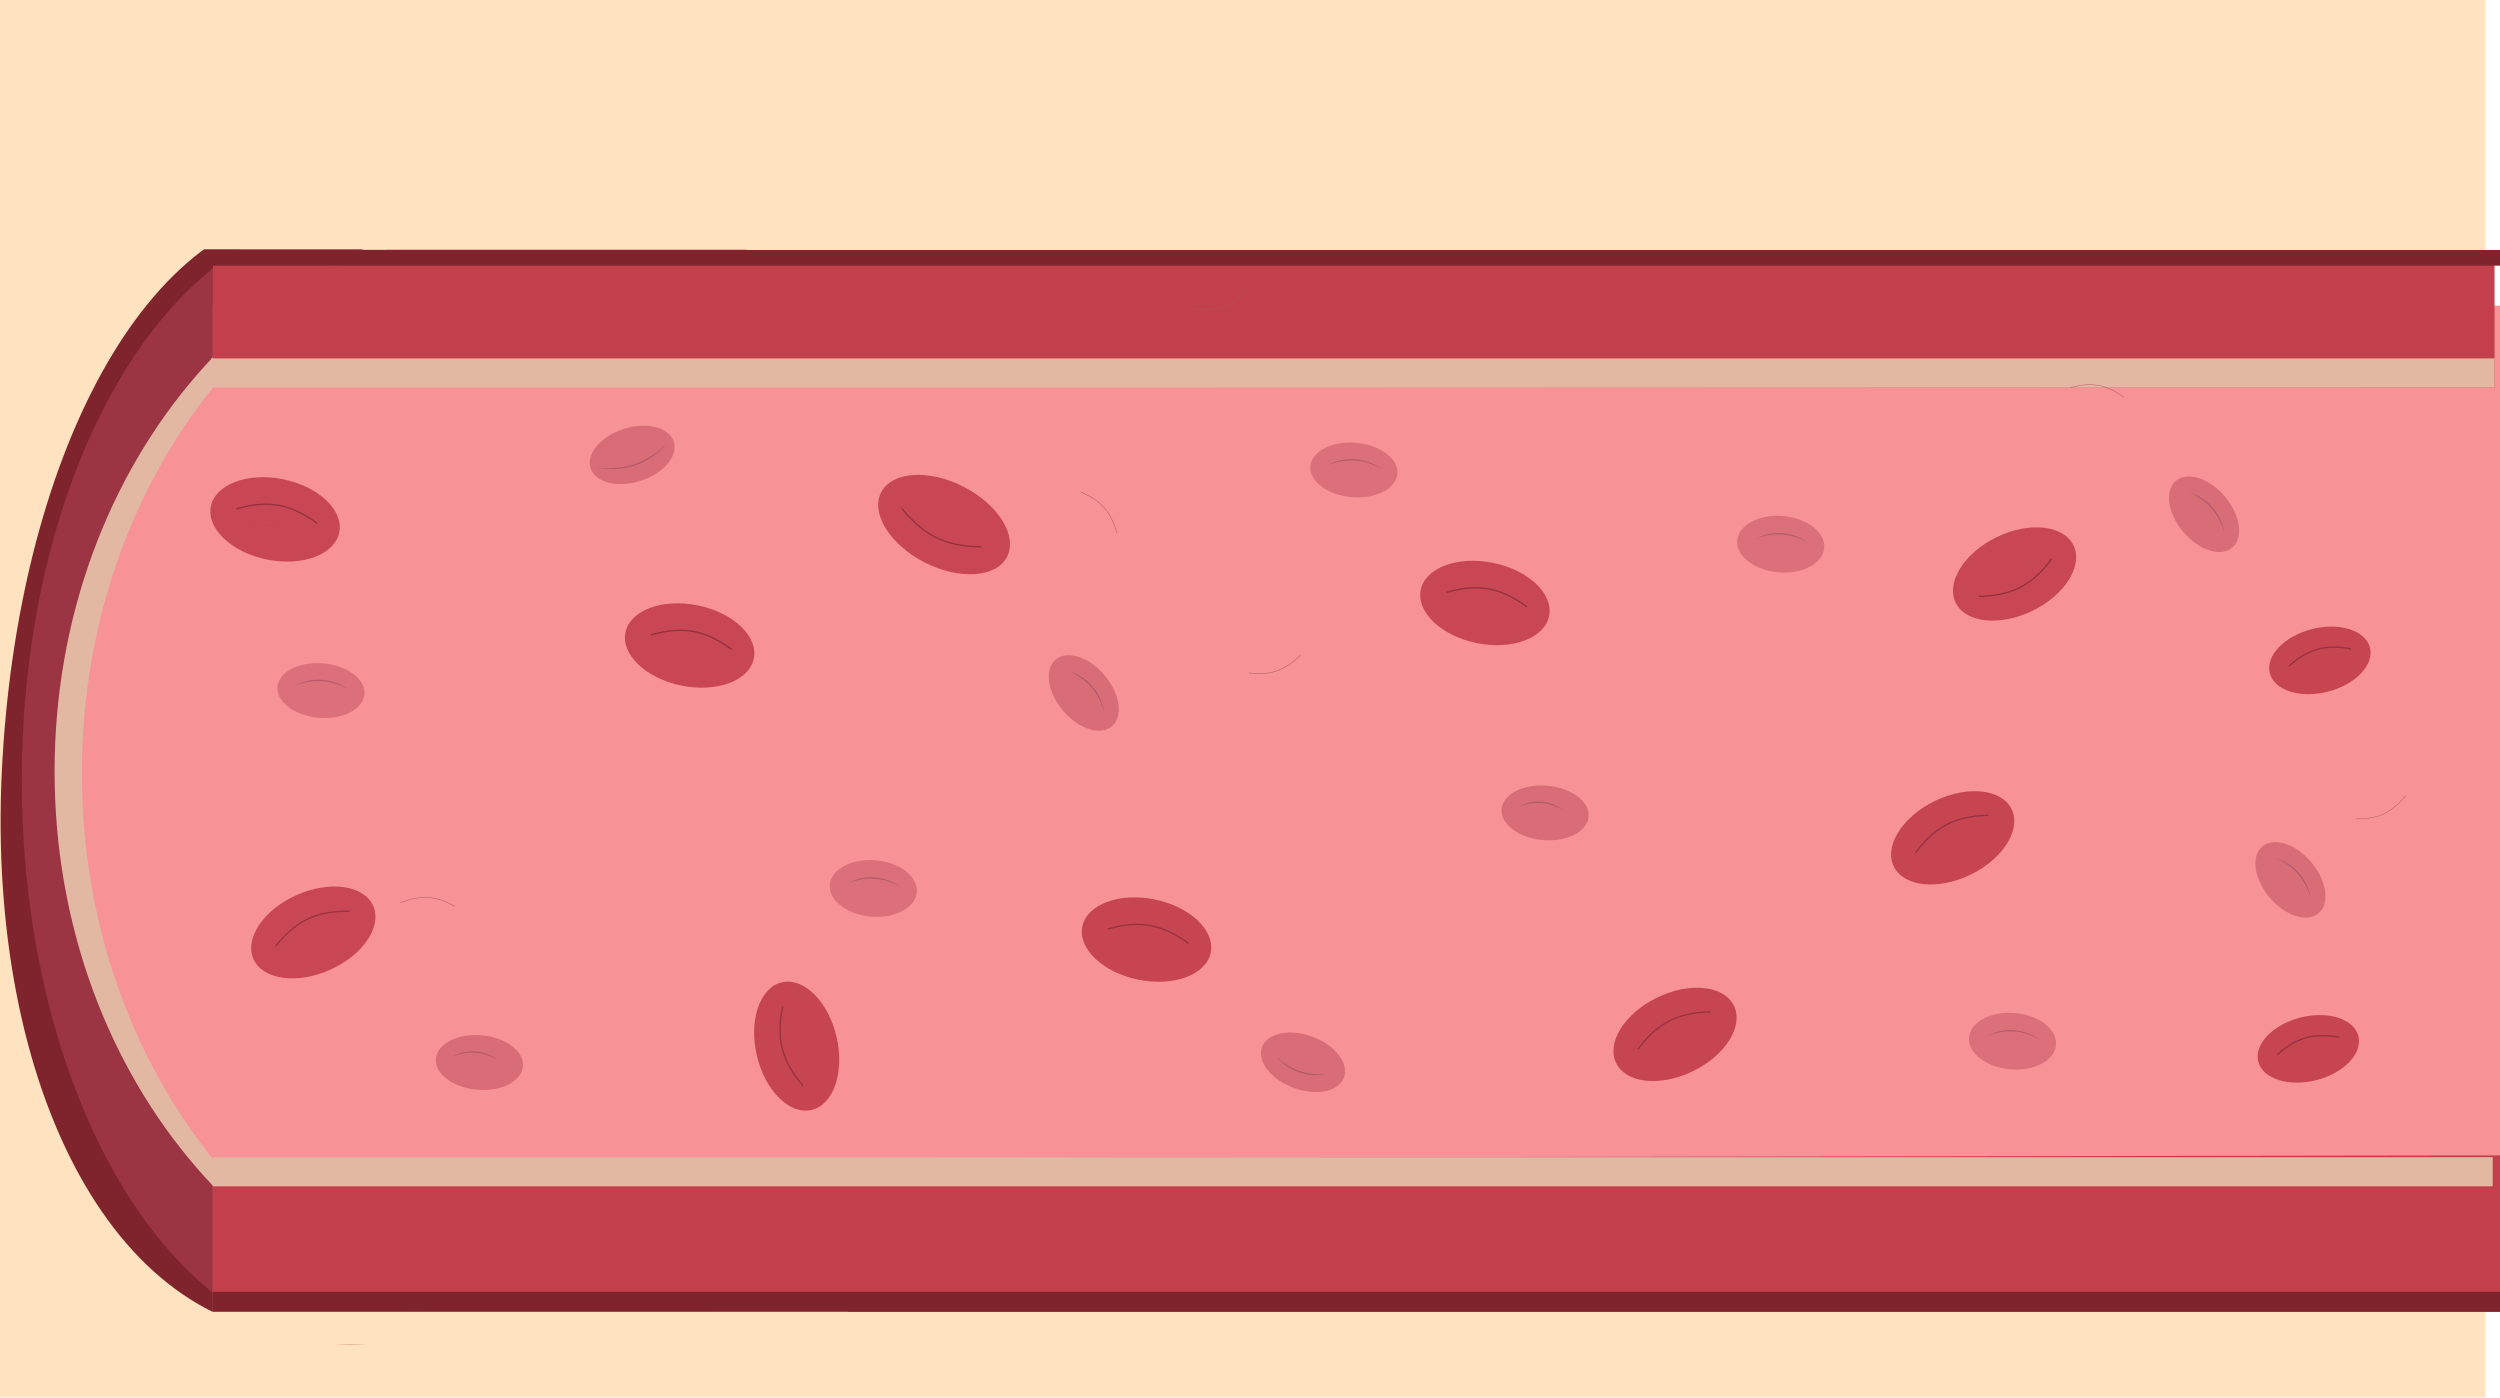
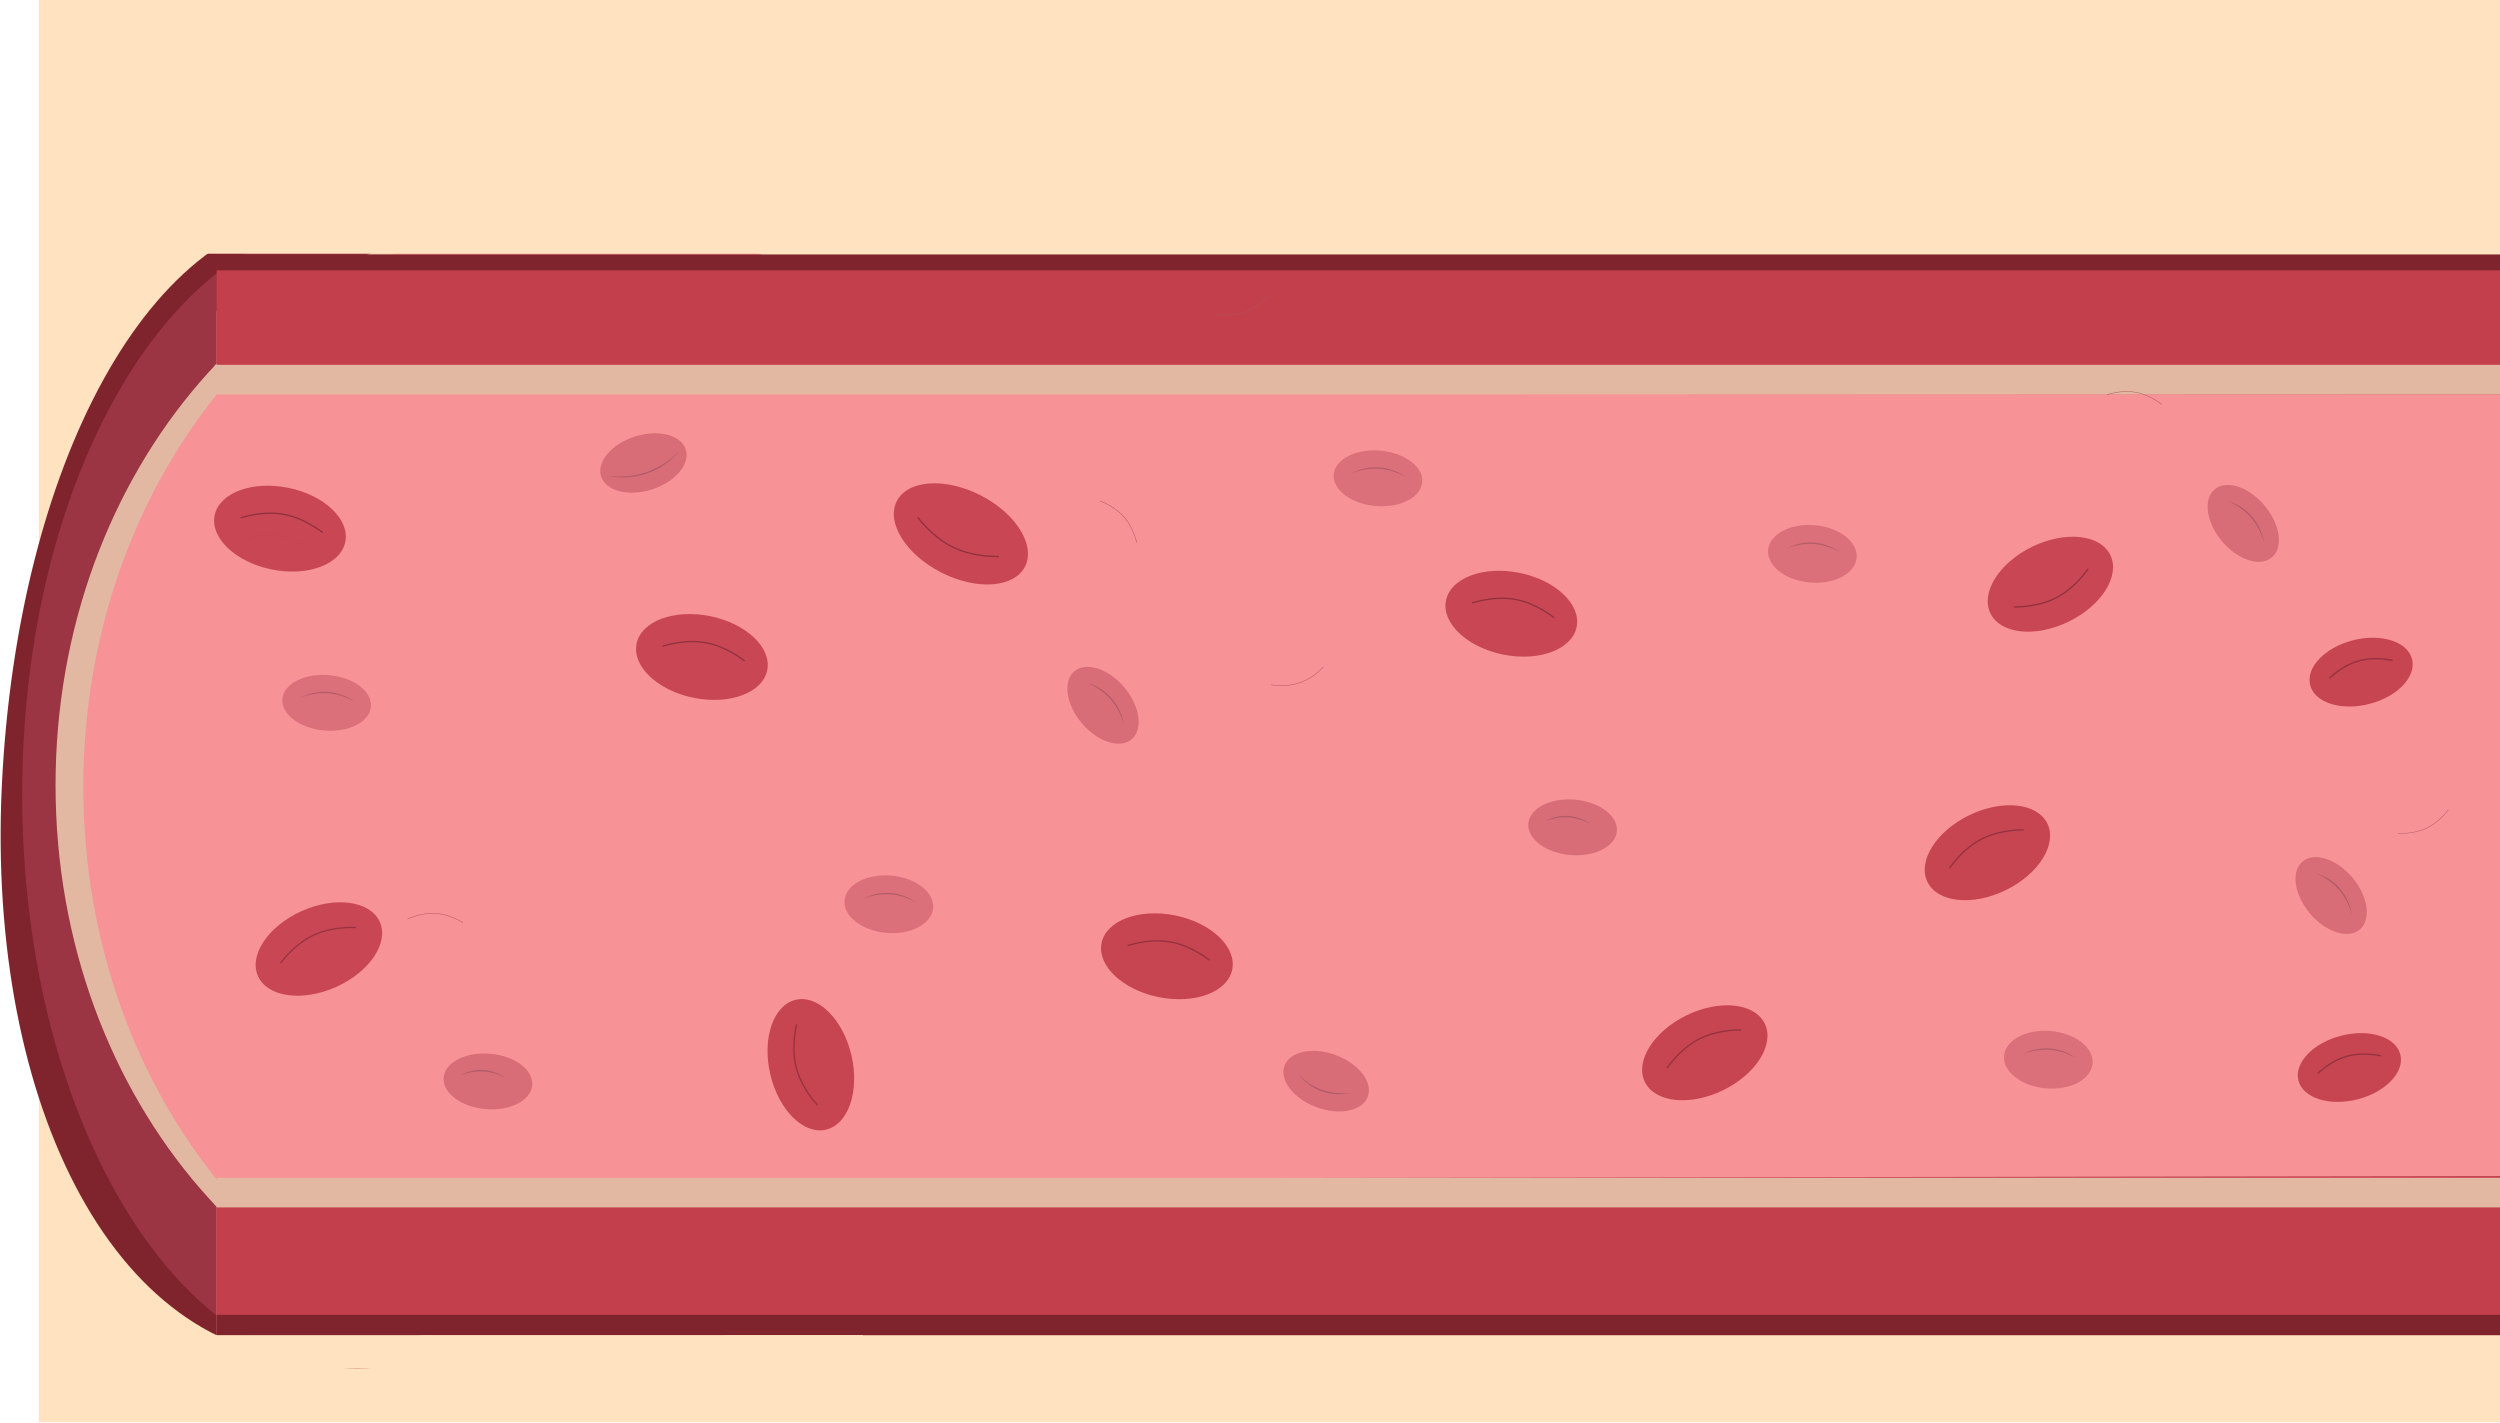
- <svg xmlns="http://www.w3.org/2000/svg" id="Layer_2" data-name="Layer 2" viewBox="0 0 1374 768">
+ <svg xmlns="http://www.w3.org/2000/svg" id="Layer_2" data-name="Layer 2" viewBox="0 0 1350 768">
  <defs>
    <style>
      .cls-1, .cls-2, .cls-3, .cls-4, .cls-5, .cls-6 {
        fill: none;
        stroke-miterlimit: 10;
      }

      .cls-1, .cls-3, .cls-5 {
        stroke: #a85460;
        stroke-width: .25px;
      }

      .cls-1, .cls-4, .cls-7 {
        opacity: .94;
      }

      .cls-8 {
        fill: #f79297;
      }

      .cls-9 {
        fill: #ffe2c0;
      }

      .cls-10 {
        fill: #7f242d;
      }

      .cls-11, .cls-12, .cls-7 {
        fill: #c43f4c;
      }

      .cls-13 {
        fill: #af5b68;
      }

      .cls-14 {
        fill: #d86c77;
      }

      .cls-15 {
        fill: #e2b8a3;
      }

      .cls-16 {
        fill: #9b3543;
      }

      .cls-2, .cls-4, .cls-6 {
        stroke: #93313f;
        stroke-width: .75px;
      }

      .cls-3, .cls-17, .cls-12, .cls-6 {
        opacity: .9;
      }
    </style>
  </defs>
  <g id="Layer_7" data-name="Layer 7">
-     <rect class="cls-9" x="0" y="0" width="1366" height="768" transform="translate(1366 768) rotate(-180)" />
+     <rect class="cls-9" x="0" y="0" width="1345" height="768" transform="translate(1366 768) rotate(-180)" />
  </g>
  <g id="Layer_8" data-name="Layer 8">
    <g>
      <path class="cls-10" d="M1,424C9.21,252.99,80.25,114,178,114c97.75,0,177,138.79,177,310,0,171.21-79.31,306.46-177,310C63.52,738.15-7.32,597.27,1,424Z" />
      <ellipse class="cls-16" cx="193" cy="429" rx="181" ry="310" />
      <ellipse class="cls-15" cx="296.5" cy="424" rx="266.5" ry="308" />
      <path class="cls-15" d="M124.65,650.23c1.93,0,1.93-3,0-3s-1.93,3,0,3h0Z" />
      <path class="cls-15" d="M119.11,648.95v-5.21c0-.78-.69-1.54-1.5-1.5s-1.5,.66-1.5,1.5v5.21c0,.78,.69,1.54,1.5,1.5s1.5-.66,1.5-1.5h0Z" />
      <path class="cls-15" d="M118.66,649.55c.08-3.75,.23-7.5,.45-11.24,.05-.81-.72-1.5-1.5-1.5-.85,0-1.45,.69-1.5,1.5-.22,3.74-.37,7.49-.45,11.24-.02,.81,.7,1.5,1.5,1.5s1.48-.69,1.5-1.5h0Z" />
      <rect class="cls-8" x="117" y="168" width="1257" height="553" />
      <ellipse class="cls-8" cx="311.5" cy="425" rx="266.5" ry="310" />
      <path class="cls-8" d="M1313.83,406.75c.93-15.73,1.86-31.47,2.8-47.2,.19-3.21-4.81-3.2-5,0-.93,15.73-1.86,31.47-2.8,47.2-.19,3.21,4.81,3.2,5,0h0Z" />
      <polygon class="cls-11" points="117 637 1374 635 1374 717 117 713 117 637" />
      <rect class="cls-10" x="117" y="710" width="1257" height="11" transform="translate(1491 1431) rotate(-180)" />
      <polygon class="cls-11" points="117 145.76 1371 144 1371 213 117 212.49 117 145.76" />
      <rect class="cls-10" x="116" y="137.41" width="1258" height="8.59" transform="translate(1490 283.41) rotate(-180)" />
      <rect class="cls-15" x="117" y="636" width="1253" height="16" transform="translate(1487 1288) rotate(-180)" />
      <rect class="cls-15" x="116" y="197" width="1255" height="16" transform="translate(1487 410) rotate(-180)" />
      <path class="cls-15" d="M119.35,650.28c-.44-3.93-.58-7.89-.4-11.84,.04-.81-.72-1.5-1.5-1.5-.84,0-1.46,.69-1.5,1.5-.18,3.95-.04,7.91,.4,11.84,.09,.8,.62,1.5,1.5,1.5,.74,0,1.59-.69,1.5-1.5h0Z" />
      <rect class="cls-9" x="50" y="721" width="416" height="18" transform="translate(516 1460) rotate(-180)" />
      <rect class="cls-9" x="45" y="101" width="404" height="36" transform="translate(494 238) rotate(-180)" />
    </g>
  </g>
  <g id="Layer_12" data-name="Layer 12">
    <path class="cls-5" d="M1167.36,218.42s-6.13-4.99-13.32-6.45-13.34,.35-16.22,1.13" />
    <path class="cls-5" d="M686.37,369.78s7.78,1.38,14.77-.84c6.99-2.22,11.48-6.79,13.62-8.87" />
    <path class="cls-3" d="M656.44,169.75s7.78,1.38,14.77-.84c6.99-2.22,11.48-6.79,13.62-8.87" />
    <path class="cls-5" d="M249.97,498.2s-6.65-4.26-13.96-4.9c-7.31-.64-13.21,1.86-15.98,2.95" />
    <path class="cls-3" d="M162.87,293.73s-6.65-4.26-13.96-4.9c-7.31-.64-13.21,1.86-15.98,2.95" />
    <path class="cls-1" d="M1295.04,450.01s7.89,.51,14.59-2.47c6.7-2.98,10.66-8.02,12.56-10.32" />
    <path class="cls-5" d="M613.82,293.01s-1.7-7.72-6.42-13.33-10.66-8.02-13.4-9.2" />
  </g>
  <g id="Layer_21" data-name="Layer 21">
    <g>
      <ellipse class="cls-7" cx="920.6" cy="568.47" rx="36" ry="22.5" transform="translate(-155.92 460) rotate(-25.94)" />
      <path class="cls-4" d="M940.19,556.16s-11.85-.35-21.74,4.46-15.57,12.58-18.29,16.13" />
    </g>
    <g>
      <ellipse class="cls-12" cx="816.15" cy="331.42" rx="22.5" ry="36" transform="translate(328.88 1065.26) rotate(-78.52)" />
      <path class="cls-2" d="M839.19,333.55s-9.19-7.48-19.97-9.67-20.01,.53-24.32,1.69" />
    </g>
    <g>
      <ellipse class="cls-7" cx="630.15" cy="516.42" rx="22.5" ry="36" transform="translate(-1.38 1031.15) rotate(-78.52)" />
      <path class="cls-4" d="M653.19,518.55s-9.19-7.48-19.97-9.67-20.01,.53-24.32,1.69" />
    </g>
    <g>
      <ellipse class="cls-12" cx="151.19" cy="285.48" rx="22.5" ry="36" transform="translate(-158.68 376.81) rotate(-78.52)" />
      <path class="cls-2" d="M174.22,287.61s-9.19-7.48-19.97-9.67-20.01,.53-24.32,1.69" />
    </g>
    <g>
      <ellipse class="cls-12" cx="172.19" cy="512.48" rx="36" ry="22.5" transform="translate(-193.27 114.08) rotate(-23.96)" />
      <path class="cls-6" d="M192.19,500.85s-11.83-.76-21.88,3.7c-10.05,4.47-15.99,12.03-18.84,15.48" />
    </g>
    <g>
      <ellipse class="cls-7" cx="1268.64" cy="576.55" rx="28.39" ry="17.74" transform="translate(-103.08 331.12) rotate(-14.3)" />
      <path class="cls-4" d="M1285.73,570.16s-9.09-2.16-17.5-.02c-8.41,2.14-14.02,7.24-16.69,9.54" />
    </g>
    <g>
      <ellipse class="cls-14" cx="347.44" cy="250.04" rx="24" ry="15" transform="translate(-59.33 116.73) rotate(-17.6)" />
      <path class="cls-13" d="M327.52,256.92c16.06,1.82,28.03-2.39,39.65-13.55-1.24,1.34-2.53,2.63-3.88,3.87-9.75,9.18-22.78,12.26-35.77,9.68h0Z" />
    </g>
    <g>
      <ellipse class="cls-14" cx="263.51" cy="584" rx="15" ry="24" transform="translate(-341.22 795.68) rotate(-85.01)" />
      <path class="cls-13" d="M272.94,582.12c-7.98-4.27-15.6-4.7-24.07-1.56,7.75-4.16,16.94-3.61,24.07,1.56h0Z" />
    </g>
    <g>
      <g class="cls-17">
        <ellipse class="cls-14" cx="176.4" cy="379.54" rx="15" ry="24" transform="translate(-217.05 522.24) rotate(-85.01)" />
      </g>
      <g class="cls-17">
        <path class="cls-13" d="M191.64,378.88c-9.99-5.45-19.34-5.98-29.94-1.95,1.18-.56,2.38-1.08,3.61-1.54,8.74-3.47,18.72-1.87,26.33,3.49h0Z" />
      </g>
    </g>
    <g>
      <ellipse class="cls-14" cx="595.63" cy="380.84" rx="15" ry="24" transform="translate(-105.33 472.82) rotate(-40.07)" />
      <path class="cls-13" d="M606.88,391.13c-3.26-10.97-9.42-17.84-19.82-22.53,1.23,.44,2.45,.92,3.65,1.46,8.66,3.74,14.55,11.86,16.18,21.07h0Z" />
    </g>
    <g>
      <ellipse class="cls-12" cx="379.05" cy="354.79" rx="22.5" ry="36" transform="translate(-44.11 655.62) rotate(-78.52)" />
      <path class="cls-2" d="M402.08,356.92s-9.19-7.48-19.97-9.67c-10.78-2.19-20.01,.53-24.32,1.69" />
    </g>
    <g>
      <g class="cls-17">
        <ellipse class="cls-14" cx="480" cy="488.32" rx="15.53" ry="24" transform="translate(-48.24 924) rotate(-85.01)" />
      </g>
      <g class="cls-17">
        <path class="cls-13" d="M495.24,487.59c-10.03-5.64-19.28-6.14-29.95-1.92,1.18-.58,2.38-1.11,3.6-1.59,8.77-3.62,18.74-1.99,26.34,3.52h0Z" />
      </g>
    </g>
    <g>
      <ellipse class="cls-12" cx="1107.2" cy="315.44" rx="36" ry="22.5" transform="translate(-26.43 516.13) rotate(-25.94)" />
      <path class="cls-2" d="M1087.61,327.75s11.85,.35,21.74-4.46,15.57-12.58,18.29-16.13" />
    </g>
    <g>
      <ellipse class="cls-7" cx="1073.2" cy="460.44" rx="36" ry="22.5" transform="translate(-93.29 515.87) rotate(-25.94)" />
      <path class="cls-4" d="M1092.79,448.13s-11.85-.35-21.74,4.46-15.57,12.58-18.29,16.13" />
    </g>
    <g>
      <ellipse class="cls-7" cx="1274.99" cy="363.04" rx="28.39" ry="17.74" transform="translate(-50.16 326.08) rotate(-14.3)" />
      <path class="cls-4" d="M1292.08,356.65s-9.09-2.16-17.5-.02c-8.41,2.14-14.02,7.24-16.69,9.54" />
    </g>
    <g>
      <ellipse class="cls-14" cx="716.09" cy="583.78" rx="15" ry="24" transform="translate(-80.57 1051.66) rotate(-69.61)" />
      <path class="cls-13" d="M701.23,580.37c8.21,7.92,17.03,10.89,28.35,9.83-1.29,.23-2.58,.4-3.89,.53-9.35,1.03-18.54-3.16-24.46-10.35h0Z" />
    </g>
    <g>
      <ellipse class="cls-14" cx="849.24" cy="446.79" rx="15" ry="24" transform="translate(330.23 1253.92) rotate(-85.01)" />
      <path class="cls-13" d="M858.67,444.9c-7.98-4.27-15.6-4.7-24.07-1.56,7.75-4.16,16.94-3.61,24.07,1.56h0Z" />
    </g>
    <g>
      <g class="cls-17">
        <ellipse class="cls-14" cx="744.14" cy="258.32" rx="15" ry="24" transform="translate(422.03 977.15) rotate(-85.01)" />
      </g>
      <g class="cls-17">
        <path class="cls-13" d="M759.37,257.66c-9.99-5.45-19.34-5.98-29.94-1.95,1.18-.56,2.38-1.08,3.61-1.54,8.74-3.47,18.72-1.87,26.33,3.49h0Z" />
      </g>
    </g>
    <g>
      <ellipse class="cls-14" cx="1211.36" cy="282.62" rx="15" ry="24" transform="translate(102.43 846.13) rotate(-40.07)" />
      <path class="cls-13" d="M1222.61,292.91c-3.26-10.97-9.42-17.84-19.82-22.53,1.23,.44,2.45,.92,3.65,1.46,8.66,3.74,14.55,11.86,16.18,21.07h0Z" />
    </g>
    <g>
      <g class="cls-17">
        <ellipse class="cls-14" cx="978.73" cy="299.1" rx="15.53" ry="24" transform="translate(595.58 1248.09) rotate(-85.01)" />
      </g>
      <g class="cls-17">
        <path class="cls-13" d="M993.98,298.38c-10.03-5.64-19.28-6.14-29.95-1.92,1.18-.58,2.38-1.11,3.6-1.59,8.77-3.62,18.74-1.99,26.34,3.52h0Z" />
      </g>
    </g>
    <g>
      <ellipse class="cls-14" cx="1258.83" cy="483.56" rx="15" ry="24" transform="translate(-15.78 923.86) rotate(-40.07)" />
      <path class="cls-13" d="M1270.08,493.86c-3.26-10.97-9.42-17.84-19.82-22.53,1.23,.44,2.45,.92,3.65,1.46,8.66,3.74,14.55,11.86,16.18,21.07h0Z" />
    </g>
    <g>
      <ellipse class="cls-12" cx="518.9" cy="288.34" rx="23.39" ry="38.87" transform="translate(26.1 619.31) rotate(-62.95)" />
      <path class="cls-2" d="M495.61,279.36s7.5,10.25,18.07,15.65c10.58,5.4,20.88,5.41,25.67,5.52" />
    </g>
    <g>
      <g class="cls-17">
        <ellipse class="cls-14" cx="1106.15" cy="572.27" rx="15.53" ry="24" transform="translate(439.77 1624.41) rotate(-85.01)" />
      </g>
      <g class="cls-17">
        <path class="cls-13" d="M1121.39,571.54c-10.03-5.64-19.28-6.14-29.95-1.92,1.18-.58,2.38-1.11,3.6-1.59,8.77-3.62,18.74-1.99,26.34,3.52h0Z" />
      </g>
    </g>
    <g>
      <ellipse class="cls-7" cx="437.83" cy="574.99" rx="22.5" ry="36" transform="translate(-118.74 113.97) rotate(-13.08)" />
      <path class="cls-4" d="M430.19,553.15s-2.98,11.47-.49,22.19,8.8,17.98,11.65,21.42" />
    </g>
  </g>
</svg>
